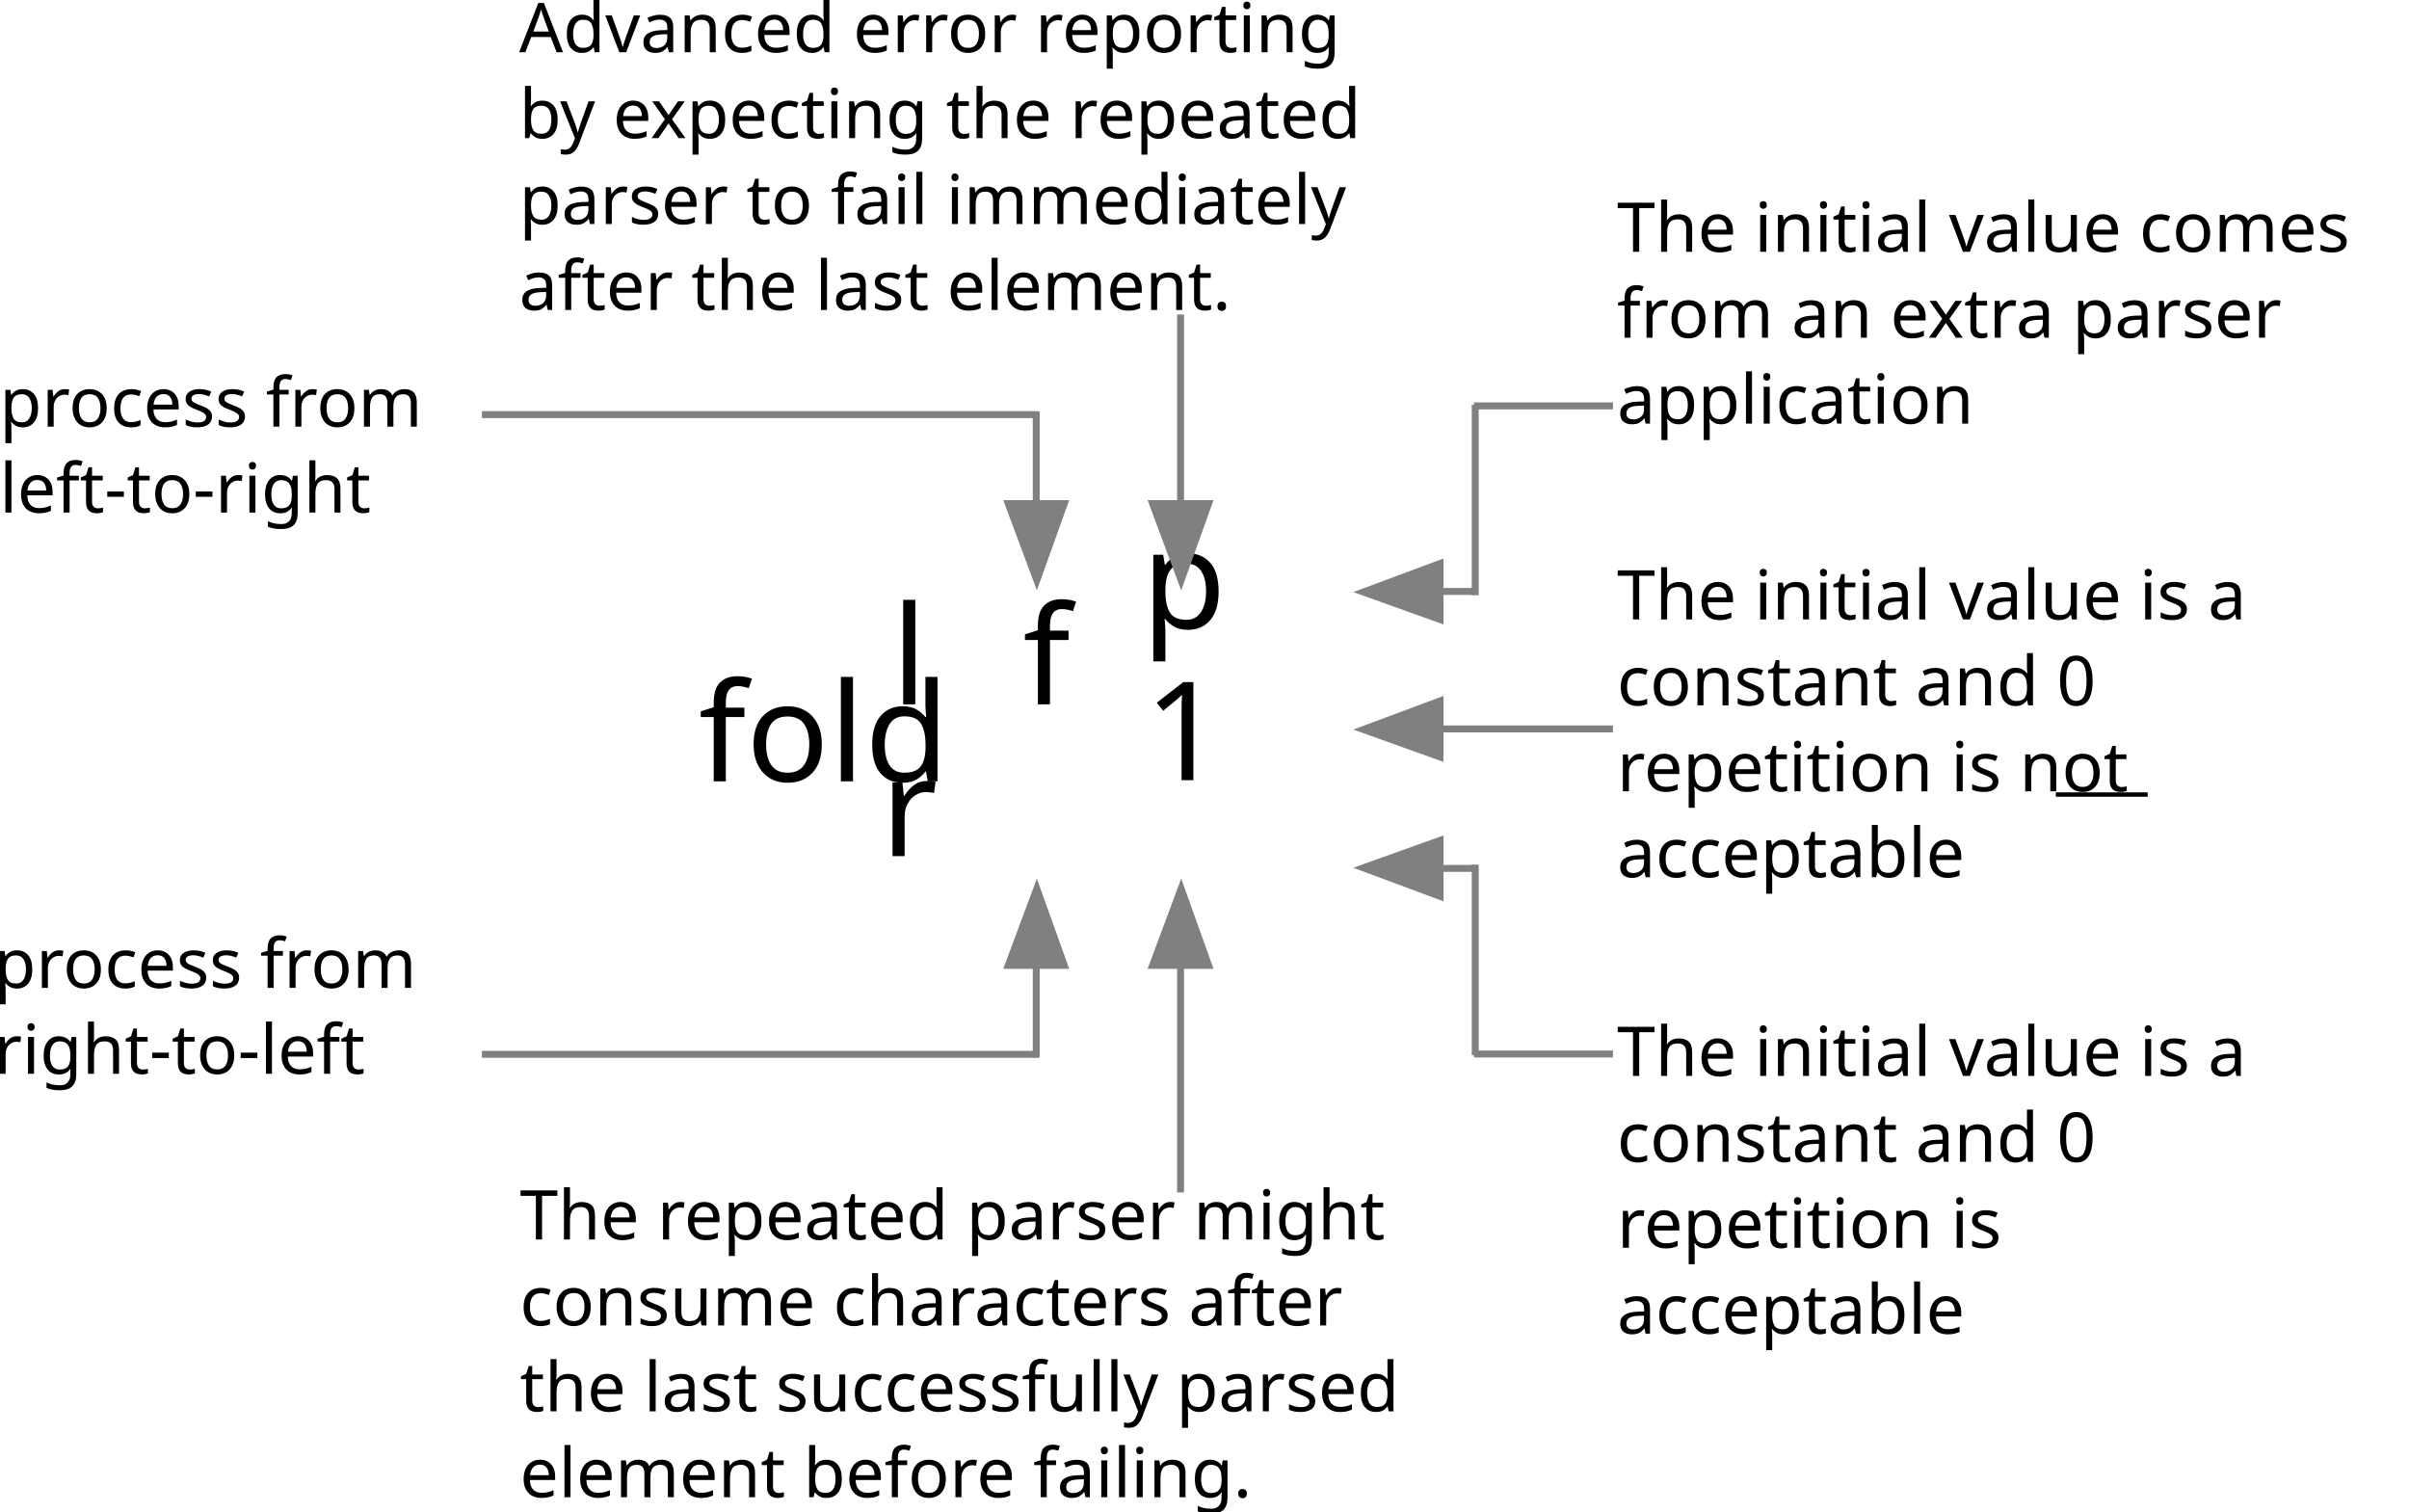
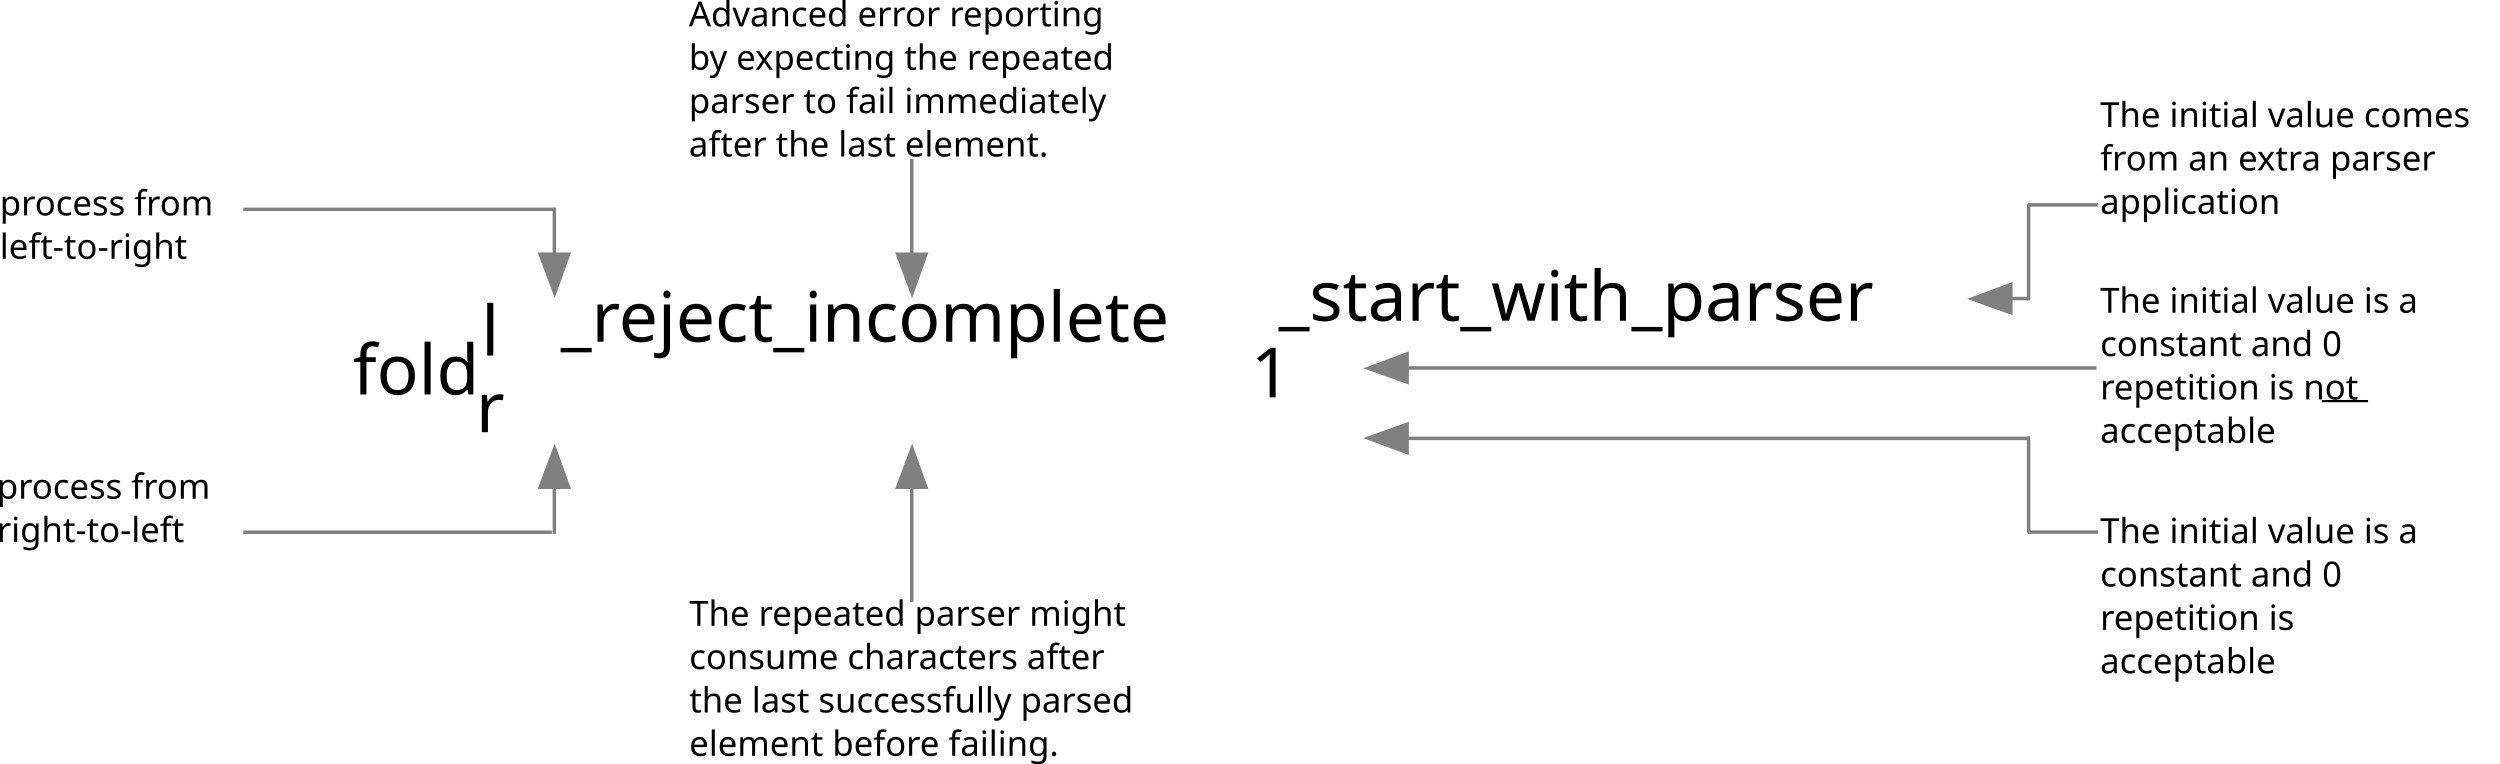
- <svg xmlns="http://www.w3.org/2000/svg" width="701.02" height="439.828" id="svg2" version="1.1">
+ <svg xmlns="http://www.w3.org/2000/svg" width="1441.02" height="439.828" id="svg2" version="1.1">
  <defs id="defs4" />
  <g id="layer1" transform="translate(-22.35102,-120.6182)">
    <g id="g4013" transform="translate(199.5077,248.4975)">
      <text id="text2985" y="99.477" x="26.174" style="font-size:40px;font-style:normal;font-weight:normal;line-height:125%;letter-spacing:0px;word-spacing:0px;fill:#000000;fill-opacity:1;stroke:none;font-family:Sans" xml:space="preserve">
        <tspan y="99.477" x="26.174" id="tspan2987">fold</tspan>
      </text>
-       <text id="text3870" y="77.064" x="163.792" style="font-size:40px;font-style:normal;font-weight:normal;line-height:125%;letter-spacing:0px;word-spacing:0px;fill:#000000;fill-opacity:1;stroke:none;font-family:Sans" xml:space="preserve">
-         <tspan style="text-align:center;text-anchor:middle" y="77.064" x="163.792" id="tspan3872">f</tspan>
+       <text id="text3870" y="69.064" x="357.792" style="font-size:40px;font-style:normal;font-weight:normal;line-height:125%;letter-spacing:0px;word-spacing:0px;fill:#000000;fill-opacity:1;stroke:none;font-family:Sans" xml:space="preserve">
+         <tspan style="text-align:center;text-anchor:middle" y="69.064" x="357.792" id="tspan3872">_reject_incomplete</tspan>
      </text>
-       <text id="text3870-8" y="54.984" x="203.752" style="font-size:40px;font-style:normal;font-weight:normal;line-height:125%;letter-spacing:0px;word-spacing:0px;fill:#000000;fill-opacity:1;stroke:none;font-family:Sans" xml:space="preserve">
-         <tspan style="text-align:center;text-anchor:middle" y="54.984" x="203.752" id="tspan3872-50">p</tspan>
+       <text id="text3870-8" y="56.984" x="767.752" style="font-size:40px;font-style:normal;font-weight:normal;line-height:125%;letter-spacing:0px;word-spacing:0px;fill:#000000;fill-opacity:1;stroke:none;font-family:Sans" xml:space="preserve">
+         <tspan style="text-align:center;text-anchor:middle" y="56.984" x="767.752" id="tspan3872-50">_start_with_parser</tspan>
      </text>
-       <text id="text3870-7-2" y="99.145" x="203.752" style="font-size:40px;font-style:normal;font-weight:normal;text-align:center;line-height:125%;letter-spacing:0px;word-spacing:0px;text-anchor:middle;fill:#000000;fill-opacity:1;stroke:none;font-family:Sans" xml:space="preserve">
-         <tspan y="99.145" x="203.752" id="tspan3872-3-7">1</tspan>
+       <text id="text3870-7-2" y="101.145" x="591.752" style="font-size:40px;font-style:normal;font-weight:normal;text-align:center;line-height:125%;letter-spacing:0px;word-spacing:0px;text-anchor:middle;fill:#000000;fill-opacity:1;stroke:none;font-family:Sans" xml:space="preserve">
+         <tspan y="101.145" x="591.752" id="tspan3872-3-7">1</tspan>
      </text>
-       <text id="text3870-3" y="77.064" x="123.831" style="font-size:40px;font-style:normal;font-weight:normal;text-align:center;line-height:125%;letter-spacing:0px;word-spacing:0px;text-anchor:middle;fill:#000000;fill-opacity:1;stroke:none;font-family:Sans" xml:space="preserve">
-         <tspan y="77.064" x="123.831" id="tspan3872-7">l</tspan>
+       <text id="text3870-3" y="77.064" x="141.831" style="font-size:40px;font-style:normal;font-weight:normal;text-align:center;line-height:125%;letter-spacing:0px;word-spacing:0px;text-anchor:middle;fill:#000000;fill-opacity:1;stroke:none;font-family:Sans" xml:space="preserve">
+         <tspan y="77.064" x="141.831" id="tspan3872-7">l</tspan>
      </text>
-       <text id="text3870-7-9" y="121.225" x="123.831" style="font-size:40px;font-style:normal;font-weight:normal;text-align:center;line-height:125%;letter-spacing:0px;word-spacing:0px;text-anchor:middle;fill:#000000;fill-opacity:1;stroke:none;font-family:Sans" xml:space="preserve">
-         <tspan y="121.225" x="123.831" id="tspan3872-3-9">r</tspan>
+       <text id="text3870-7-9" y="121.225" x="141.831" style="font-size:40px;font-style:normal;font-weight:normal;text-align:center;line-height:125%;letter-spacing:0px;word-spacing:0px;text-anchor:middle;fill:#000000;fill-opacity:1;stroke:none;font-family:Sans" xml:space="preserve">
+         <tspan y="121.225" x="141.831" id="tspan3872-3-9">r</tspan>
      </text>
    </g>
    <text xml:space="preserve" style="font-size:40px;font-style:normal;font-weight:normal;line-height:125%;letter-spacing:0px;word-spacing:0px;fill:#000000;fill-opacity:1;stroke:none;font-family:Sans" x="22.223" y="244.768" id="text4027">
      <tspan x="22.223" y="244.768" style="font-size:20px" id="tspan4204">process from</tspan>
      <tspan x="22.223" y="269.768" style="font-size:20px" id="tspan4208">left-to-right</tspan>
    </text>
    <text xml:space="preserve" style="font-size:40px;font-style:normal;font-weight:normal;line-height:125%;letter-spacing:0px;word-spacing:0px;fill:#000000;fill-opacity:1;stroke:none;font-family:Sans" x="20.535" y="408.067" id="text4027-2">
      <tspan id="tspan4029-9" x="20.535" y="408.067" style="font-size:20px">process from</tspan>
      <tspan x="20.535" y="433.067" style="font-size:20px" id="tspan4210">right-to-left</tspan>
    </text>
-     <text xml:space="preserve" style="font-size:40px;font-style:normal;font-weight:normal;line-height:125%;letter-spacing:0px;word-spacing:0px;fill:#000000;fill-opacity:1;stroke:none;font-family:Sans" x="173.421" y="135.814" id="text4027-7">
-       <tspan x="173.421" y="135.814" style="font-size:20px" id="tspan4075">Advanced error reporting</tspan>
-       <tspan x="173.421" y="160.814" style="font-size:20px" id="tspan4082">by expecting the repeated</tspan>
-       <tspan x="173.421" y="185.814" style="font-size:20px" id="tspan4084">parser to fail immediately</tspan>
-       <tspan x="173.421" y="210.814" style="font-size:20px" id="tspan4086">after the last element.</tspan>
+     <text xml:space="preserve" style="font-size:40px;font-style:normal;font-weight:normal;line-height:125%;letter-spacing:0px;word-spacing:0px;fill:#000000;fill-opacity:1;stroke:none;font-family:Sans" x="419.421" y="135.814" id="text4027-7">
+       <tspan x="419.421" y="135.814" style="font-size:20px" id="tspan4075">Advanced error reporting</tspan>
+       <tspan x="419.421" y="160.814" style="font-size:20px" id="tspan4082">by expecting the repeated</tspan>
+       <tspan x="419.421" y="185.814" style="font-size:20px" id="tspan4084">parser to fail immediately</tspan>
+       <tspan x="419.421" y="210.814" style="font-size:20px" id="tspan4086">after the last element.</tspan>
    </text>
-     <text xml:space="preserve" style="font-size:40px;font-style:normal;font-weight:normal;line-height:125%;letter-spacing:0px;word-spacing:0px;fill:#000000;fill-opacity:1;stroke:none;font-family:Sans" x="173.636" y="481.286" id="text4027-4">
-       <tspan id="tspan4029-7" x="173.636" y="481.286" style="font-size:20px">The repeated parser might</tspan>
-       <tspan x="173.636" y="506.286" style="font-size:20px" id="tspan4097">consume characters after</tspan>
-       <tspan x="173.636" y="531.286" style="font-size:20px" id="tspan4099">the last successfully parsed</tspan>
-       <tspan x="173.636" y="556.286" style="font-size:20px" id="tspan4101">element before failing.</tspan>
+     <text xml:space="preserve" style="font-size:40px;font-style:normal;font-weight:normal;line-height:125%;letter-spacing:0px;word-spacing:0px;fill:#000000;fill-opacity:1;stroke:none;font-family:Sans" x="419.636" y="481.286" id="text4027-4">
+       <tspan id="tspan4029-7" x="419.636" y="481.286" style="font-size:20px">The repeated parser might</tspan>
+       <tspan x="419.636" y="506.286" style="font-size:20px" id="tspan4097">consume characters after</tspan>
+       <tspan x="419.636" y="531.286" style="font-size:20px" id="tspan4099">the last successfully parsed</tspan>
+       <tspan x="419.636" y="556.286" style="font-size:20px" id="tspan4101">element before failing.</tspan>
    </text>
-     <text xml:space="preserve" style="font-size:40px;font-style:normal;font-weight:normal;line-height:125%;letter-spacing:0px;word-spacing:0px;fill:#000000;fill-opacity:1;stroke:none;font-family:Sans" x="492.912" y="193.88" id="text4027-9">
-       <tspan id="tspan4029-2" x="492.912" y="193.88" style="font-size:20px">The initial value comes</tspan>
-       <tspan x="492.912" y="218.88" style="font-size:20px" id="tspan4112">from an extra parser</tspan>
-       <tspan x="492.912" y="243.88" style="font-size:20px" id="tspan4114">application</tspan>
+     <text xml:space="preserve" style="font-size:40px;font-style:normal;font-weight:normal;line-height:125%;letter-spacing:0px;word-spacing:0px;fill:#000000;fill-opacity:1;stroke:none;font-family:Sans" x="1232.912" y="193.88" id="text4027-9">
+       <tspan id="tspan4029-2" x="1232.912" y="193.88" style="font-size:20px">The initial value comes</tspan>
+       <tspan x="1232.912" y="218.88" style="font-size:20px" id="tspan4112">from an extra parser</tspan>
+       <tspan x="1232.912" y="243.88" style="font-size:20px" id="tspan4114">application</tspan>
    </text>
-     <text xml:space="preserve" style="font-size:40px;font-style:normal;font-weight:normal;line-height:125%;letter-spacing:0px;word-spacing:0px;fill:#000000;fill-opacity:1;stroke:none;font-family:Sans" x="492.912" y="300.864" id="text4027-9-8">
-       <tspan x="492.912" y="300.864" style="font-size:20px" id="tspan4114-7">The initial value is a</tspan>
-       <tspan x="492.912" y="325.864" style="font-size:20px" id="tspan4166">constant and 0</tspan>
-       <tspan x="492.912" y="350.864" style="font-size:20px" id="tspan4170">repetition is not</tspan>
-       <tspan x="492.912" y="375.864" style="font-size:20px" id="tspan4172">acceptable</tspan>
+     <text xml:space="preserve" style="font-size:40px;font-style:normal;font-weight:normal;line-height:125%;letter-spacing:0px;word-spacing:0px;fill:#000000;fill-opacity:1;stroke:none;font-family:Sans" x="1232.912" y="300.864" id="text4027-9-8">
+       <tspan x="1232.912" y="300.864" style="font-size:20px" id="tspan4114-7">The initial value is a</tspan>
+       <tspan x="1232.912" y="325.864" style="font-size:20px" id="tspan4166">constant and 0</tspan>
+       <tspan x="1232.912" y="350.864" style="font-size:20px" id="tspan4170">repetition is not</tspan>
+       <tspan x="1232.912" y="375.864" style="font-size:20px" id="tspan4172">acceptable</tspan>
    </text>
-     <text xml:space="preserve" style="font-size:40px;font-style:normal;font-weight:normal;line-height:125%;letter-spacing:0px;word-spacing:0px;fill:#000000;fill-opacity:1;stroke:none;font-family:Sans" x="492.912" y="433.684" id="text4027-9-8-1">
-       <tspan x="492.912" y="433.684" style="font-size:20px" id="tspan4114-7-6">The initial value is a</tspan>
-       <tspan x="492.912" y="458.684" style="font-size:20px" id="tspan4166-2">constant and 0</tspan>
-       <tspan x="492.912" y="483.684" style="font-size:20px" id="tspan4170-6">repetition is</tspan>
-       <tspan x="492.912" y="508.684" style="font-size:20px" id="tspan4172-0">acceptable</tspan>
+     <text xml:space="preserve" style="font-size:40px;font-style:normal;font-weight:normal;line-height:125%;letter-spacing:0px;word-spacing:0px;fill:#000000;fill-opacity:1;stroke:none;font-family:Sans" x="1232.912" y="433.684" id="text4027-9-8-1">
+       <tspan x="1232.912" y="433.684" style="font-size:20px" id="tspan4114-7-6">The initial value is a</tspan>
+       <tspan x="1232.912" y="458.684" style="font-size:20px" id="tspan4166-2">constant and 0</tspan>
+       <tspan x="1232.912" y="483.684" style="font-size:20px" id="tspan4170-6">repetition is</tspan>
+       <tspan x="1232.912" y="508.684" style="font-size:20px" id="tspan4172-0">acceptable</tspan>
    </text>
-     <rect style="color:#000000;fill:#808080;fill-opacity:1;fill-rule:nonzero;stroke:none;stroke-width:6;marker:none;visibility:visible;display:inline;overflow:visible;enable-background:accumulate" id="rect4212-5" width="161.891" height="2.02" x="162.594" y="426.385" ry="0.026" />
-     <path style="fill:#808080;fill-opacity:1" d="m 333.49,402.527 -19.193,0 9.785,-26.264 0,0 z" id="rect18817-2" />
-     <rect style="color:#000000;fill:#808080;fill-opacity:1;fill-rule:nonzero;stroke:none;stroke-width:6;marker:none;visibility:visible;display:inline;overflow:visible;enable-background:accumulate" id="rect4212-5-8" width="33.988" height="2.02" x="394.326" y="-324.904" ry="0.026" transform="matrix(0,1,-1,0,0,0)" />
-     <rect style="color:#000000;fill:#808080;fill-opacity:1;fill-rule:nonzero;stroke:none;stroke-width:6;marker:none;visibility:visible;display:inline;overflow:visible;enable-background:accumulate" id="rect4212-5-3" width="161.891" height="2.02" x="162.594" y="-242.283" ry="0.026" transform="scale(1,-1)" />
-     <path style="fill:#808080;fill-opacity:1" d="m 333.49,266.141 -19.193,0 9.785,26.264 0,0 z" id="rect18817-2-2" />
-     <rect style="color:#000000;fill:#808080;fill-opacity:1;fill-rule:nonzero;stroke:none;stroke-width:6;marker:none;visibility:visible;display:inline;overflow:visible;enable-background:accumulate" id="rect4212-5-8-2" width="33.988" height="2.02" x="-274.342" y="-324.904" ry="0.026" transform="matrix(0,-1,-1,0,0,0)" />
-     <path style="fill:#808080;fill-opacity:1" d="m 375.49,266.141 -19.193,0 9.785,26.264 0,0 z" id="rect18817-2-2-0" />
-     <rect style="color:#000000;fill:#808080;fill-opacity:1;fill-rule:nonzero;stroke:none;stroke-width:6;marker:none;visibility:visible;display:inline;overflow:visible;enable-background:accumulate" id="rect4212-5-8-2-6" width="62.202" height="2.02" x="-274.342" y="-366.904" ry="0.026" transform="matrix(0,-1,-1,0,0,0)" />
-     <path style="fill:#808080;fill-opacity:1" d="m 375.49,402.527 -19.193,0 9.785,-26.264 0,0 z" id="rect18817-2-3" />
-     <rect style="color:#000000;fill:#808080;fill-opacity:1;fill-rule:nonzero;stroke:none;stroke-width:6;marker:none;visibility:visible;display:inline;overflow:visible;enable-background:accumulate" id="rect4212-5-8-4" width="73.274" height="2.02" x="394.326" y="-366.904" ry="0.026" transform="matrix(0,1,-1,0,0,0)" />
-     <path style="fill:#808080;fill-opacity:1" d="m 442.418,302.316 0,-19.193 -26.264,9.785 0,0 z" id="rect18817-2-2-0-1" />
-     <rect style="color:#000000;fill:#808080;fill-opacity:1;fill-rule:nonzero;stroke:none;stroke-width:6;marker:none;visibility:visible;display:inline;overflow:visible;enable-background:accumulate" id="rect4212-5-3-1" width="24.033" height="2.02" x="427.269" y="-293.729" ry="0.026" transform="scale(1,-1)" />
-     <rect style="color:#000000;fill:#808080;fill-opacity:1;fill-rule:nonzero;stroke:none;stroke-width:6;marker:none;visibility:visible;display:inline;overflow:visible;enable-background:accumulate" id="rect4212-5-8-2-6-3" width="55.417" height="2.02" x="-293.82" y="-452.653" ry="0.026" transform="matrix(0,-1,-1,0,0,0)" />
-     <rect style="color:#000000;fill:#808080;fill-opacity:1;fill-rule:nonzero;stroke:none;stroke-width:6;marker:none;visibility:visible;display:inline;overflow:visible;enable-background:accumulate" id="rect4212-5-3-1-3" width="40.462" height="2.02" x="451.269" y="-239.729" ry="0.026" transform="scale(1,-1)" />
-     <path style="fill:#808080;fill-opacity:1" d="m 442.418,342.316 0,-19.193 -26.264,9.785 0,0 z" id="rect18817-2-2-0-1-8" />
-     <rect style="color:#000000;fill:#808080;fill-opacity:1;fill-rule:nonzero;stroke:none;stroke-width:6;marker:none;visibility:visible;display:inline;overflow:visible;enable-background:accumulate" id="rect4212-5-3-1-7" width="60.819" height="2.02" x="430.912" y="-333.729" ry="0.026" transform="scale(1,-1)" />
-     <path style="fill:#808080;fill-opacity:1" d="m 442.418,363.709 0,19.193 -26.264,-9.785 0,0 z" id="rect18817-2-2-0-1-5" />
-     <rect style="color:#000000;fill:#808080;fill-opacity:1;fill-rule:nonzero;stroke:none;stroke-width:6;marker:none;visibility:visible;display:inline;overflow:visible;enable-background:accumulate" id="rect4212-5-3-1-2" width="24.033" height="2.02" x="427.269" y="372.295" ry="0.026" />
-     <rect style="color:#000000;fill:#808080;fill-opacity:1;fill-rule:nonzero;stroke:none;stroke-width:6;marker:none;visibility:visible;display:inline;overflow:visible;enable-background:accumulate" id="rect4212-5-8-2-6-3-7" width="55.417" height="2.02" x="372.204" y="-452.653" ry="0.026" transform="matrix(0,1,-1,0,0,0)" />
-     <rect style="color:#000000;fill:#808080;fill-opacity:1;fill-rule:nonzero;stroke:none;stroke-width:6;marker:none;visibility:visible;display:inline;overflow:visible;enable-background:accumulate" id="rect4212-5-3-1-3-4" width="40.462" height="2.02" x="451.269" y="426.295" ry="0.026" />
-     <text xml:space="preserve" style="font-size:40px;font-style:normal;font-weight:normal;line-height:125%;letter-spacing:0px;word-spacing:0px;fill:#000000;fill-opacity:1;stroke:none;font-family:Sans" x="620.649" y="349.38" id="text4027-9-8-9">
-       <tspan x="620.649" y="349.38" style="font-size:20px" id="tspan4172-9">___</tspan>
+     <rect style="color:#000000;fill:#808080;fill-opacity:1;fill-rule:nonzero;stroke:none;stroke-width:6;marker:none;visibility:visible;display:inline;overflow:visible;enable-background:accumulate" id="rect4212-5" width="177.891" height="2.02" x="162.594" y="426.385" ry="0.026" />
+     <path style="fill:#808080;fill-opacity:1" d="m 351.49,402.527 -19.193,0 9.785,-26.264 0,0 z" id="rect18817-2" />
+     <rect style="color:#000000;fill:#808080;fill-opacity:1;fill-rule:nonzero;stroke:none;stroke-width:6;marker:none;visibility:visible;display:inline;overflow:visible;enable-background:accumulate" id="rect4212-5-8" width="33.988" height="2.02" x="394.326" y="-342.904" ry="0.026" transform="matrix(0,1,-1,0,0,0)" />
+     <rect style="color:#000000;fill:#808080;fill-opacity:1;fill-rule:nonzero;stroke:none;stroke-width:6;marker:none;visibility:visible;display:inline;overflow:visible;enable-background:accumulate" id="rect4212-5-3" width="179.891" height="2.02" x="162.594" y="-242.283" ry="0.026" transform="scale(1,-1)" />
+     <path style="fill:#808080;fill-opacity:1" d="m 351.49,266.141 -19.193,0 9.785,26.264 0,0 z" id="rect18817-2-2" />
+     <rect style="color:#000000;fill:#808080;fill-opacity:1;fill-rule:nonzero;stroke:none;stroke-width:6;marker:none;visibility:visible;display:inline;overflow:visible;enable-background:accumulate" id="rect4212-5-8-2" width="33.988" height="2.02" x="-274.342" y="-342.904" ry="0.026" transform="matrix(0,-1,-1,0,0,0)" />
+     <path style="fill:#808080;fill-opacity:1" d="m 557.49,266.141 -19.193,0 9.785,26.264 0,0 z" id="rect18817-2-2-0" />
+     <rect style="color:#000000;fill:#808080;fill-opacity:1;fill-rule:nonzero;stroke:none;stroke-width:6;marker:none;visibility:visible;display:inline;overflow:visible;enable-background:accumulate" id="rect4212-5-8-2-6" width="62.202" height="2.02" x="-274.342" y="-548.904" ry="0.026" transform="matrix(0,-1,-1,0,0,0)" />
+     <path style="fill:#808080;fill-opacity:1" d="m 557.49,402.527 -19.193,0 9.785,-26.264 0,0 z" id="rect18817-2-3" />
+     <rect style="color:#000000;fill:#808080;fill-opacity:1;fill-rule:nonzero;stroke:none;stroke-width:6;marker:none;visibility:visible;display:inline;overflow:visible;enable-background:accumulate" id="rect4212-5-8-4" width="73.274" height="2.02" x="394.326" y="-548.904" ry="0.026" transform="matrix(0,1,-1,0,0,0)" />
+     <path style="fill:#808080;fill-opacity:1" d="m 1182.418,302.316 0,-19.193 -26.264,9.785 0,0 z" id="rect18817-2-2-0-1" />
+     <rect style="color:#000000;fill:#808080;fill-opacity:1;fill-rule:nonzero;stroke:none;stroke-width:6;marker:none;visibility:visible;display:inline;overflow:visible;enable-background:accumulate" id="rect4212-5-3-1" width="24.033" height="2.02" x="1167.269" y="-293.729" ry="0.026" transform="scale(1,-1)" />
+     <rect style="color:#000000;fill:#808080;fill-opacity:1;fill-rule:nonzero;stroke:none;stroke-width:6;marker:none;visibility:visible;display:inline;overflow:visible;enable-background:accumulate" id="rect4212-5-8-2-6-3" width="55.417" height="2.02" x="-293.82" y="-1192.653" ry="0.026" transform="matrix(0,-1,-1,0,0,0)" />
+     <rect style="color:#000000;fill:#808080;fill-opacity:1;fill-rule:nonzero;stroke:none;stroke-width:6;marker:none;visibility:visible;display:inline;overflow:visible;enable-background:accumulate" id="rect4212-5-3-1-3" width="40.462" height="2.02" x="1191.269" y="-239.729" ry="0.026" transform="scale(1,-1)" />
+     <path style="fill:#808080;fill-opacity:1" d="m 834.418,342.316 0,-19.193 -26.264,9.785 0,0 z" id="rect18817-2-2-0-1-8" />
+     <rect style="color:#000000;fill:#808080;fill-opacity:1;fill-rule:nonzero;stroke:none;stroke-width:6;marker:none;visibility:visible;display:inline;overflow:visible;enable-background:accumulate" id="rect4212-5-3-1-7" width="407.819" height="2.02" x="822.912" y="-333.729" ry="0.026" transform="scale(1,-1)" />
+     <path style="fill:#808080;fill-opacity:1" d="m 834.418,363.709 0,19.193 -26.264,-9.785 0,0 z" id="rect18817-2-2-0-1-5" />
+     <rect style="color:#000000;fill:#808080;fill-opacity:1;fill-rule:nonzero;stroke:none;stroke-width:6;marker:none;visibility:visible;display:inline;overflow:visible;enable-background:accumulate" id="rect4212-5-3-1-2" width="373.033" height="2.02" x="819.269" y="372.295" ry="0.026" />
+     <rect style="color:#000000;fill:#808080;fill-opacity:1;fill-rule:nonzero;stroke:none;stroke-width:6;marker:none;visibility:visible;display:inline;overflow:visible;enable-background:accumulate" id="rect4212-5-8-2-6-3-7" width="55.417" height="2.02" x="372.204" y="-1192.653" ry="0.026" transform="matrix(0,1,-1,0,0,0)" />
+     <rect style="color:#000000;fill:#808080;fill-opacity:1;fill-rule:nonzero;stroke:none;stroke-width:6;marker:none;visibility:visible;display:inline;overflow:visible;enable-background:accumulate" id="rect4212-5-3-1-3-4" width="40.462" height="2.02" x="1191.269" y="426.295" ry="0.026" />
+     <text xml:space="preserve" style="font-size:40px;font-style:normal;font-weight:normal;line-height:125%;letter-spacing:0px;word-spacing:0px;fill:#000000;fill-opacity:1;stroke:none;font-family:Sans" x="1360.649" y="349.38" id="text4027-9-8-9">
+       <tspan x="1360.649" y="349.38" style="font-size:20px" id="tspan4172-9">___</tspan>
    </text>
  </g>
</svg>
